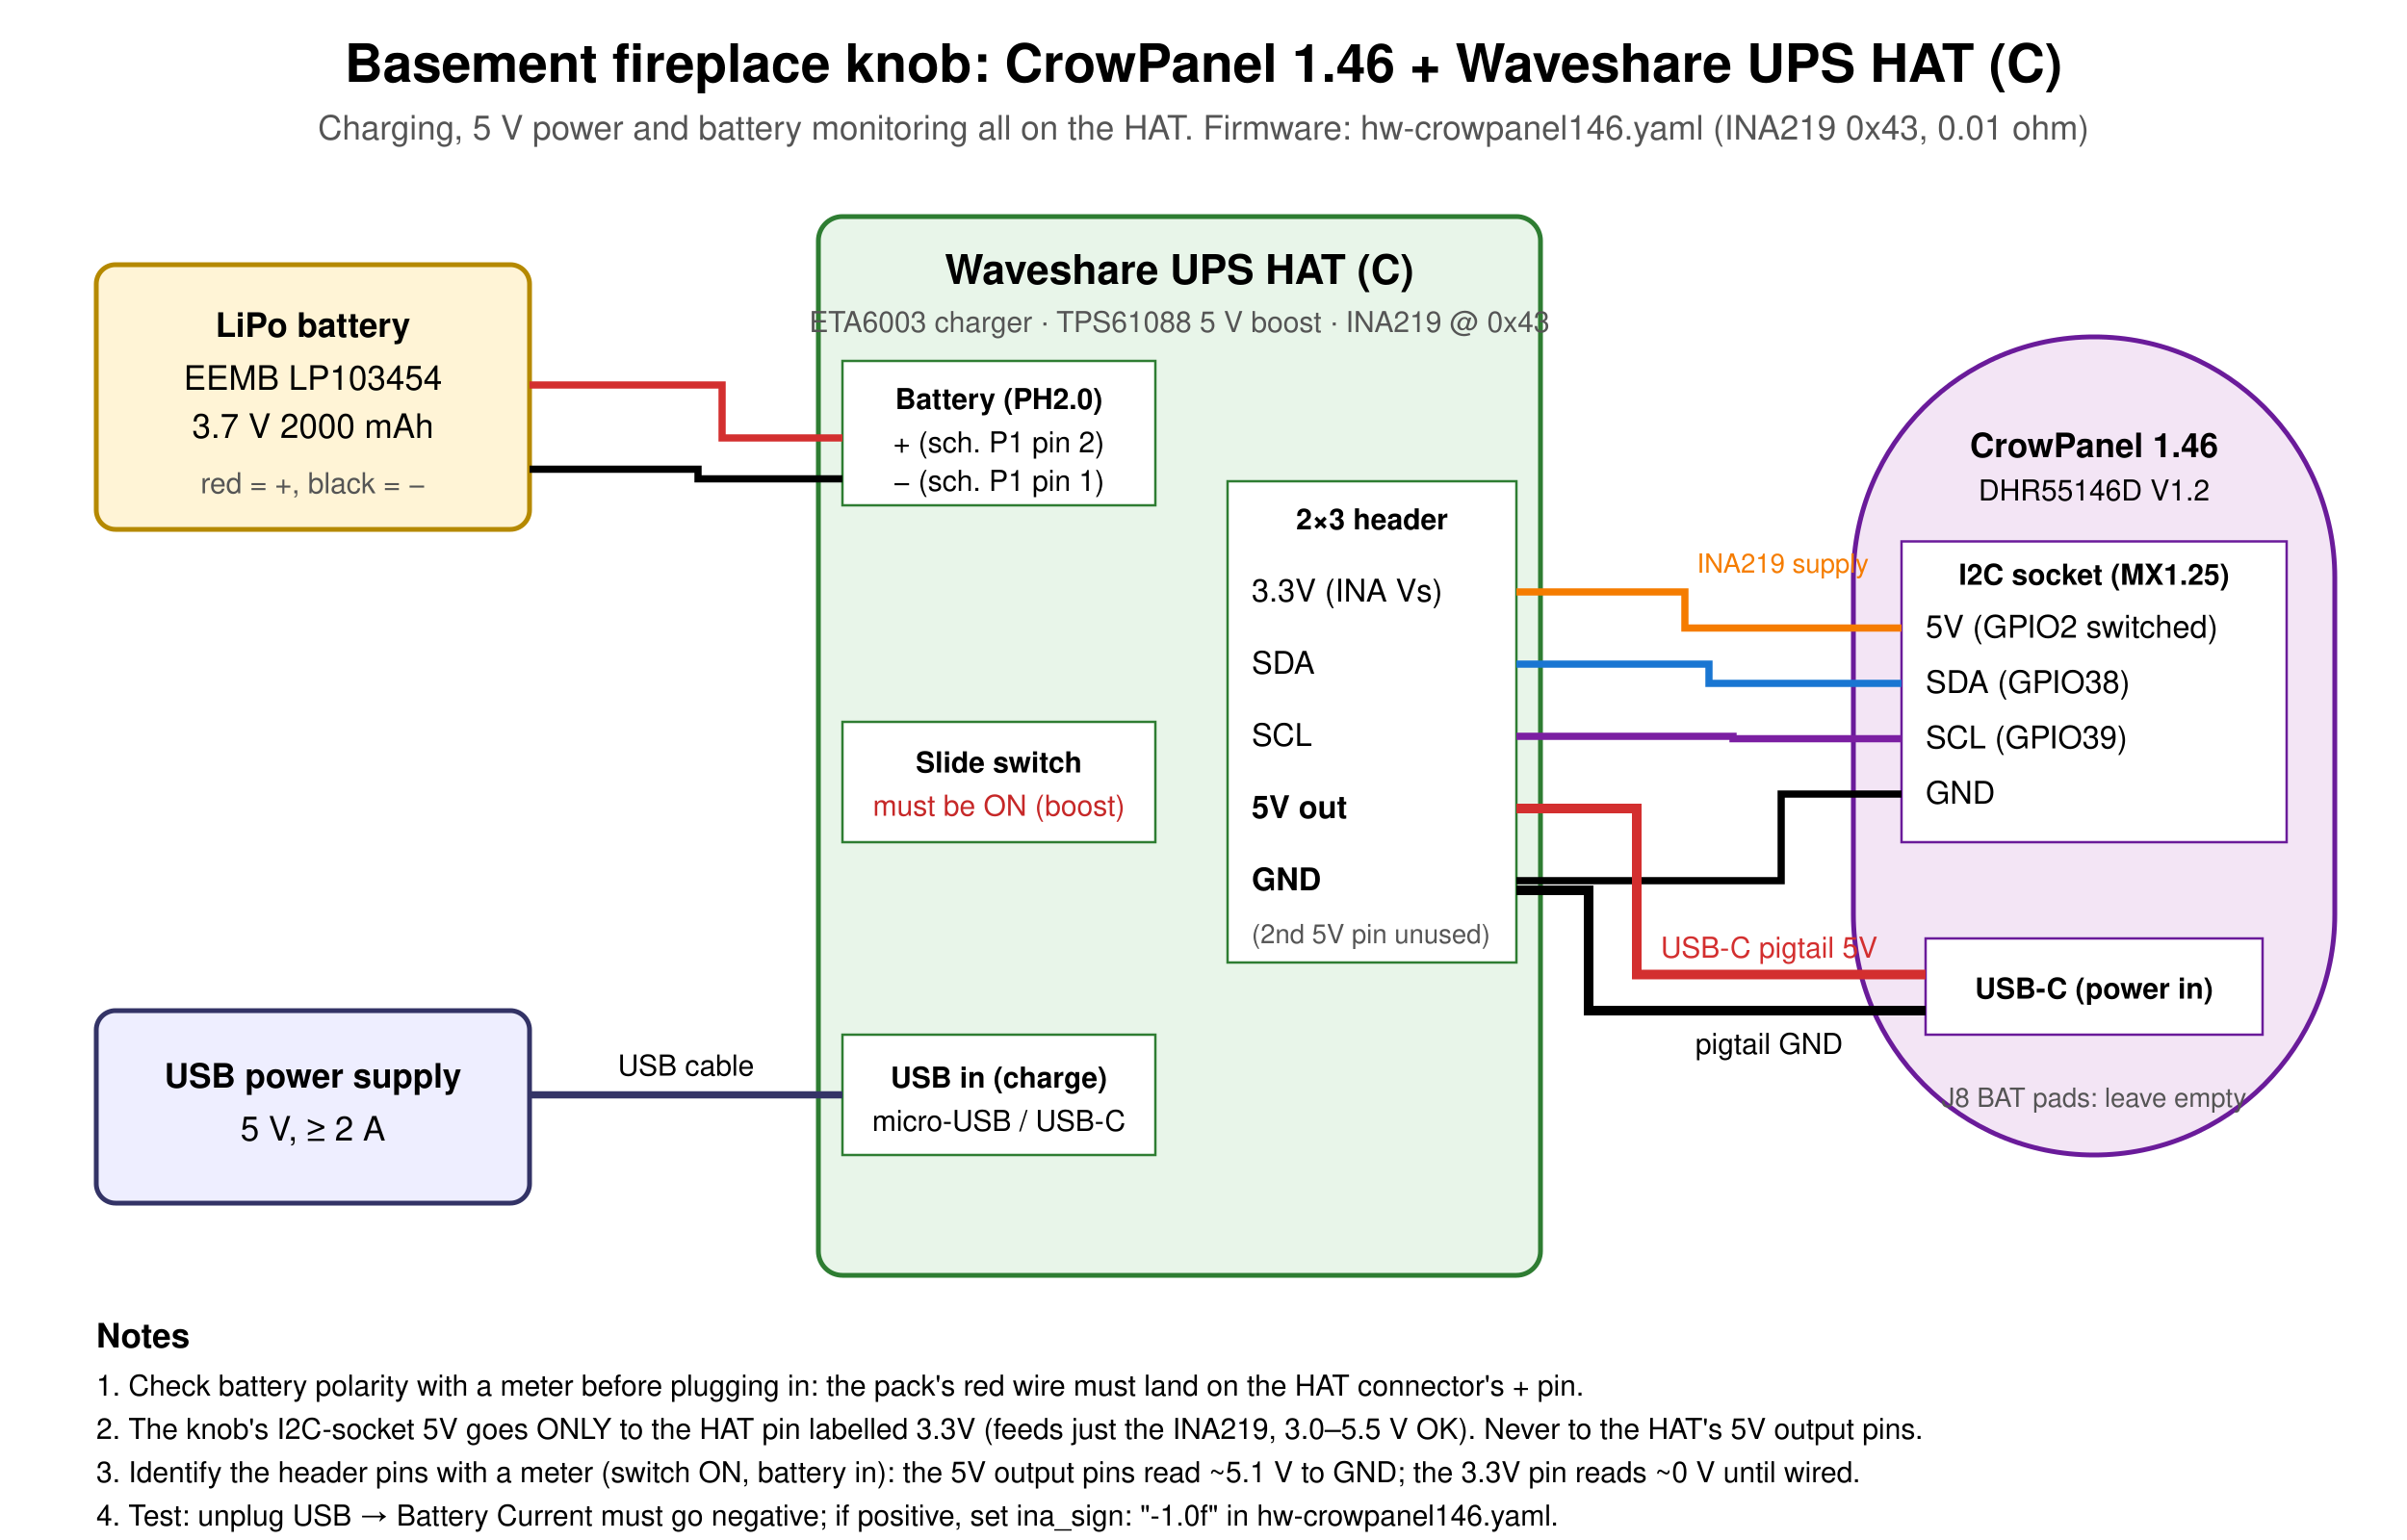
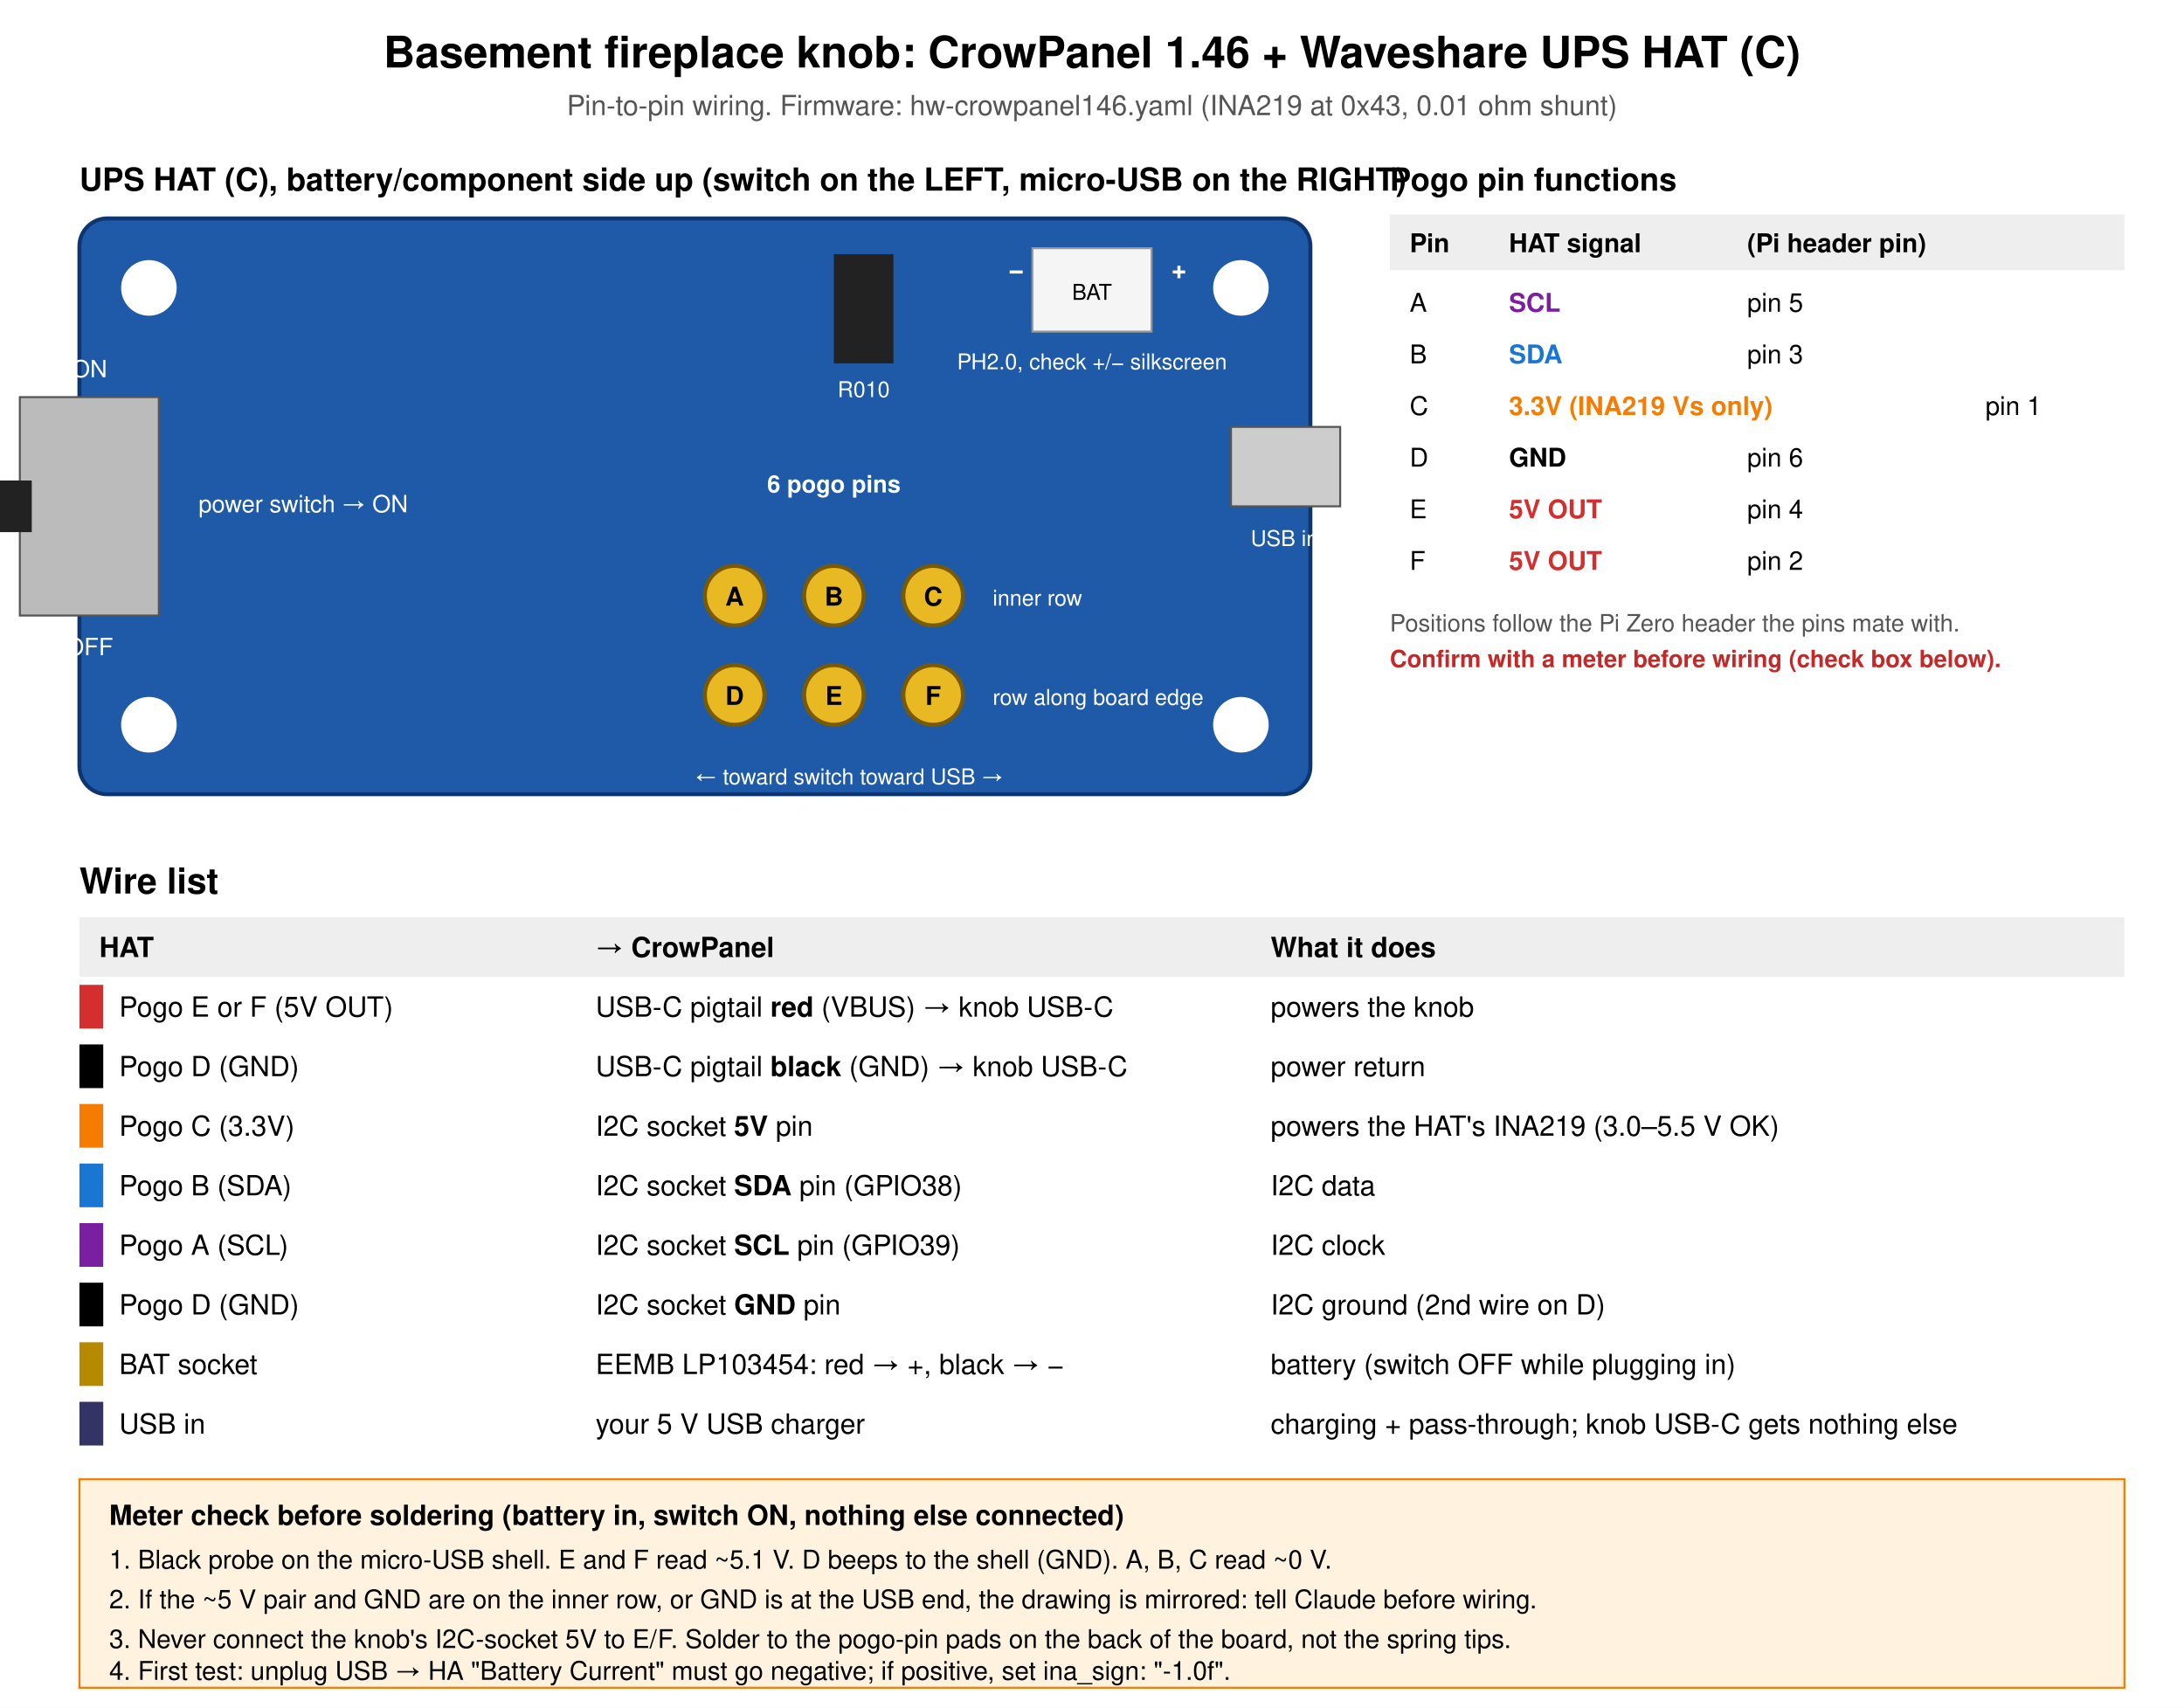
- <svg xmlns="http://www.w3.org/2000/svg" width="1000" height="640" viewBox="0 0 1000 640" font-family="Helvetica, Arial, sans-serif" font-size="14">
-   <rect width="1000" height="640" fill="#ffffff" />
-   <text x="500" y="34" text-anchor="middle" font-size="22" font-weight="bold">Basement fireplace knob: CrowPanel 1.46 + Waveshare UPS HAT (C)</text>
-   <text x="500" y="58" text-anchor="middle" fill="#555">Charging, 5 V power and battery monitoring all on the HAT. Firmware: hw-crowpanel146.yaml (INA219 0x43, 0.01 ohm)</text>
-   <rect x="40" y="110" width="180" height="110" rx="8" fill="#fff4d6" stroke="#b58900" stroke-width="2" />
-   <text x="130" y="140" text-anchor="middle" font-weight="bold">LiPo battery</text>
-   <text x="130" y="162" text-anchor="middle">EEMB LP103454</text>
-   <text x="130" y="182" text-anchor="middle">3.7 V 2000 mAh</text>
-   <text x="130" y="205" text-anchor="middle" fill="#555" font-size="12">red = +, black = −</text>
-   <rect x="40" y="420" width="180" height="80" rx="8" fill="#eef" stroke="#336" stroke-width="2" />
-   <text x="130" y="452" text-anchor="middle" font-weight="bold">USB power supply</text>
-   <text x="130" y="474" text-anchor="middle">5 V, ≥ 2 A</text>
-   <rect x="340" y="90" width="300" height="440" rx="10" fill="#e8f5e9" stroke="#2e7d32" stroke-width="2" />
-   <text x="490" y="118" text-anchor="middle" font-weight="bold" font-size="17">Waveshare UPS HAT (C)</text>
-   <text x="490" y="138" text-anchor="middle" fill="#555" font-size="12">ETA6003 charger · TPS61088 5 V boost · INA219 @ 0x43</text>
-   <rect x="350" y="150" width="130" height="60" fill="#fff" stroke="#2e7d32" />
-   <text x="415" y="170" text-anchor="middle" font-size="12" font-weight="bold">Battery (PH2.0)</text>
-   <text x="415" y="188" text-anchor="middle" font-size="12">+ (sch. P1 pin 2)</text>
-   <text x="415" y="204" text-anchor="middle" font-size="12">− (sch. P1 pin 1)</text>
-   <rect x="350" y="430" width="130" height="50" fill="#fff" stroke="#2e7d32" />
-   <text x="415" y="452" text-anchor="middle" font-size="12" font-weight="bold">USB in (charge)</text>
-   <text x="415" y="470" text-anchor="middle" font-size="12">micro-USB / USB-C</text>
-   <rect x="350" y="300" width="130" height="50" fill="#fff" stroke="#2e7d32" />
-   <text x="415" y="321" text-anchor="middle" font-size="12" font-weight="bold">Slide switch</text>
-   <text x="415" y="339" text-anchor="middle" font-size="12" fill="#c62828">must be ON (boost)</text>
-   <rect x="510" y="200" width="120" height="200" fill="#fff" stroke="#2e7d32" />
-   <text x="570" y="220" text-anchor="middle" font-size="12" font-weight="bold">2×3 header</text>
-   <text x="520" y="250" font-size="13">3.3V (INA Vs)</text>
-   <text x="520" y="280" font-size="13">SDA</text>
-   <text x="520" y="310" font-size="13">SCL</text>
-   <text x="520" y="340" font-size="13" font-weight="bold">5V out</text>
-   <text x="520" y="370" font-size="13" font-weight="bold">GND</text>
-   <text x="520" y="392" font-size="11" fill="#555">(2nd 5V pin unused)</text>
-   <rect x="770" y="140" width="200" height="340" rx="100" fill="#f3e5f5" stroke="#6a1b9a" stroke-width="2" />
-   <text x="870" y="190" text-anchor="middle" font-weight="bold">CrowPanel 1.46</text>
-   <text x="870" y="208" text-anchor="middle" font-size="12">DHR55146D V1.2</text>
-   <rect x="790" y="225" width="160" height="125" fill="#fff" stroke="#6a1b9a" />
-   <text x="870" y="243" text-anchor="middle" font-size="12" font-weight="bold">I2C socket (MX1.25)</text>
-   <text x="800" y="265" font-size="13">5V (GPIO2 switched)</text>
-   <text x="800" y="288" font-size="13">SDA (GPIO38)</text>
-   <text x="800" y="311" font-size="13">SCL (GPIO39)</text>
-   <text x="800" y="334" font-size="13">GND</text>
-   <rect x="800" y="390" width="140" height="40" fill="#fff" stroke="#6a1b9a" />
-   <text x="870" y="415" text-anchor="middle" font-size="12" font-weight="bold">USB-C (power in)</text>
-   <text x="870" y="460" text-anchor="middle" font-size="11" fill="#555">J8 BAT pads: leave empty</text>
-   <polyline points="220,160 300,160 300,182 350,182" fill="none" stroke="#d32f2f" stroke-width="3" />
-   <polyline points="220,195 290,195 290,199 350,199" fill="none" stroke="#000" stroke-width="3" />
-   <line x1="220" y1="455" x2="350" y2="455" stroke="#336" stroke-width="3" />
-   <text x="285" y="447" text-anchor="middle" font-size="12">USB cable</text>
-   <polyline points="790,261 700,261 700,246 630,246" fill="none" stroke="#f57c00" stroke-width="3" />
-   <text x="705" y="238" font-size="11" fill="#f57c00">INA219 supply</text>
-   <polyline points="790,284 710,284 710,276 630,276" fill="none" stroke="#1976d2" stroke-width="3" />
-   <polyline points="790,307 720,307 720,306 630,306" fill="none" stroke="#7b1fa2" stroke-width="3" />
-   <polyline points="790,330 740,330 740,366 630,366" fill="none" stroke="#000" stroke-width="3" />
-   <polyline points="630,336 680,336 680,405 800,405" fill="none" stroke="#d32f2f" stroke-width="4" />
-   <polyline points="630,370 660,370 660,420 800,420" fill="none" stroke="#000" stroke-width="4" />
-   <text x="735" y="398" text-anchor="middle" font-size="12" fill="#d32f2f">USB-C pigtail 5V</text>
-   <text x="735" y="438" text-anchor="middle" font-size="12">pigtail GND</text>
-   <text x="40" y="560" font-weight="bold">Notes</text>
-   <text x="40" y="580" font-size="12">1. Check battery polarity with a meter before plugging in: the pack's red wire must land on the HAT connector's + pin.</text>
-   <text x="40" y="598" font-size="12">2. The knob's I2C-socket 5V goes ONLY to the HAT pin labelled 3.3V (feeds just the INA219, 3.0–5.5 V OK). Never to the HAT's 5V output pins.</text>
-   <text x="40" y="616" font-size="12">3. Identify the header pins with a meter (switch ON, battery in): the 5V output pins read ~5.1 V to GND; the 3.3V pin reads ~0 V until wired.</text>
-   <text x="40" y="634" font-size="12">4. Test: unplug USB → Battery Current must go negative; if positive, set ina_sign: "-1.0f" in hw-crowpanel146.yaml.</text>
+ <svg xmlns="http://www.w3.org/2000/svg" width="1100" height="860" viewBox="0 0 1100 860" font-family="Helvetica, Arial, sans-serif" font-size="14">
+   <rect width="1100" height="860" fill="#ffffff" />
+   <text x="550" y="34" text-anchor="middle" font-size="22" font-weight="bold">Basement fireplace knob: CrowPanel 1.46 + Waveshare UPS HAT (C)</text>
+   <text x="550" y="58" text-anchor="middle" fill="#555">Pin-to-pin wiring. Firmware: hw-crowpanel146.yaml (INA219 at 0x43, 0.01 ohm shunt)</text>
+   <text x="40" y="96" font-weight="bold" font-size="16">UPS HAT (C), battery/component side up (switch on the LEFT, micro-USB on the RIGHT)</text>
+   <rect x="40" y="110" width="620" height="290" rx="14" fill="#1e5aa8" stroke="#0d3570" stroke-width="2" />
+   <circle cx="75" cy="145" r="14" fill="#fff" />
+   <circle cx="625" cy="145" r="14" fill="#fff" />
+   <circle cx="75" cy="365" r="14" fill="#fff" />
+   <circle cx="625" cy="365" r="14" fill="#fff" />
+   <rect x="10" y="200" width="70" height="110" fill="#bbb" stroke="#555" />
+   <rect x="0" y="242" width="16" height="26" fill="#222" />
+   <text x="45" y="190" text-anchor="middle" fill="#fff" font-size="12">ON</text>
+   <text x="45" y="330" text-anchor="middle" fill="#fff" font-size="12">OFF</text>
+   <text x="100" y="258" fill="#fff" font-size="12">power switch → ON</text>
+   <rect x="520" y="125" width="60" height="42" fill="#f5f5f5" stroke="#999" />
+   <text x="550" y="151" text-anchor="middle" font-size="11">BAT</text>
+   <text x="590" y="140" fill="#fff" font-size="13" font-weight="bold">+</text>
+   <text x="508" y="140" fill="#fff" font-size="13" font-weight="bold">−</text>
+   <text x="550" y="186" text-anchor="middle" fill="#fff" font-size="11">PH2.0, check +/− silkscreen</text>
+   <rect x="420" y="128" width="30" height="55" fill="#222" />
+   <text x="435" y="200" text-anchor="middle" fill="#fff" font-size="11">R010</text>
+   <rect x="620" y="215" width="55" height="40" fill="#ccc" stroke="#555" />
+   <text x="647" y="275" text-anchor="middle" fill="#fff" font-size="11">USB in</text>
+   <text x="420" y="248" text-anchor="middle" fill="#fff" font-size="12" font-weight="bold">6 pogo pins</text>
+   <circle cx="370" cy="300" r="15" fill="#e8b923" stroke="#7a5a00" stroke-width="2" />
+   <circle cx="420" cy="300" r="15" fill="#e8b923" stroke="#7a5a00" stroke-width="2" />
+   <circle cx="470" cy="300" r="15" fill="#e8b923" stroke="#7a5a00" stroke-width="2" />
+   <circle cx="370" cy="350" r="15" fill="#e8b923" stroke="#7a5a00" stroke-width="2" />
+   <circle cx="420" cy="350" r="15" fill="#e8b923" stroke="#7a5a00" stroke-width="2" />
+   <circle cx="470" cy="350" r="15" fill="#e8b923" stroke="#7a5a00" stroke-width="2" />
+   <text x="370" y="305" text-anchor="middle" font-size="13" font-weight="bold">A</text>
+   <text x="420" y="305" text-anchor="middle" font-size="13" font-weight="bold">B</text>
+   <text x="470" y="305" text-anchor="middle" font-size="13" font-weight="bold">C</text>
+   <text x="370" y="355" text-anchor="middle" font-size="13" font-weight="bold">D</text>
+   <text x="420" y="355" text-anchor="middle" font-size="13" font-weight="bold">E</text>
+   <text x="470" y="355" text-anchor="middle" font-size="13" font-weight="bold">F</text>
+   <text x="500" y="305" fill="#fff" font-size="11">inner row</text>
+   <text x="500" y="355" fill="#fff" font-size="11">row along board edge</text>
+   <text x="350" y="395" fill="#fff" font-size="11">← toward switch          toward USB →</text>
+   <text x="700" y="96" font-weight="bold" font-size="16">Pogo pin functions</text>
+   <g font-size="13">
+     <rect x="700" y="108" width="370" height="28" fill="#eee" />
+     <text x="710" y="127" font-weight="bold">Pin</text>
+     <text x="760" y="127" font-weight="bold">HAT signal</text>
+     <text x="880" y="127" font-weight="bold">(Pi header pin)</text>
+     <text x="710" y="157">A</text>
+     <text x="760" y="157" fill="#7b1fa2" font-weight="bold">SCL</text>
+     <text x="880" y="157">pin 5</text>
+     <text x="710" y="183">B</text>
+     <text x="760" y="183" fill="#1976d2" font-weight="bold">SDA</text>
+     <text x="880" y="183">pin 3</text>
+     <text x="710" y="209">C</text>
+     <text x="760" y="209" fill="#f57c00" font-weight="bold">3.3V (INA219 Vs only)</text>
+     <text x="1000" y="209">pin 1</text>
+     <text x="710" y="235">D</text>
+     <text x="760" y="235" font-weight="bold">GND</text>
+     <text x="880" y="235">pin 6</text>
+     <text x="710" y="261">E</text>
+     <text x="760" y="261" fill="#d32f2f" font-weight="bold">5V OUT</text>
+     <text x="880" y="261">pin 4</text>
+     <text x="710" y="287">F</text>
+     <text x="760" y="287" fill="#d32f2f" font-weight="bold">5V OUT</text>
+     <text x="880" y="287">pin 2</text>
+   </g>
+   <text x="700" y="318" font-size="12" fill="#555">Positions follow the Pi Zero header the pins mate with.</text>
+   <text x="700" y="336" font-size="12" fill="#c62828" font-weight="bold">Confirm with a meter before wiring (check box below).</text>
+   <text x="40" y="450" font-weight="bold" font-size="18">Wire list</text>
+   <g font-size="14">
+     <rect x="40" y="462" width="1030" height="30" fill="#eee" />
+     <text x="50" y="482" font-weight="bold">HAT</text>
+     <text x="300" y="482" font-weight="bold">→ CrowPanel</text>
+     <text x="640" y="482" font-weight="bold">What it does</text>
+     <rect x="40" y="496" width="12" height="22" fill="#d32f2f" />
+     <text x="60" y="512">Pogo E or F  (5V OUT)</text>
+     <text x="300" y="512">USB-C pigtail <tspan font-weight="bold">red</tspan> (VBUS) → knob USB-C</text>
+     <text x="640" y="512">powers the knob</text>
+     <rect x="40" y="526" width="12" height="22" fill="#000" />
+     <text x="60" y="542">Pogo D  (GND)</text>
+     <text x="300" y="542">USB-C pigtail <tspan font-weight="bold">black</tspan> (GND) → knob USB-C</text>
+     <text x="640" y="542">power return</text>
+     <rect x="40" y="556" width="12" height="22" fill="#f57c00" />
+     <text x="60" y="572">Pogo C  (3.3V)</text>
+     <text x="300" y="572">I2C socket <tspan font-weight="bold">5V</tspan> pin</text>
+     <text x="640" y="572">powers the HAT's INA219 (3.0–5.5 V OK)</text>
+     <rect x="40" y="586" width="12" height="22" fill="#1976d2" />
+     <text x="60" y="602">Pogo B  (SDA)</text>
+     <text x="300" y="602">I2C socket <tspan font-weight="bold">SDA</tspan> pin (GPIO38)</text>
+     <text x="640" y="602">I2C data</text>
+     <rect x="40" y="616" width="12" height="22" fill="#7b1fa2" />
+     <text x="60" y="632">Pogo A  (SCL)</text>
+     <text x="300" y="632">I2C socket <tspan font-weight="bold">SCL</tspan> pin (GPIO39)</text>
+     <text x="640" y="632">I2C clock</text>
+     <rect x="40" y="646" width="12" height="22" fill="#000" />
+     <text x="60" y="662">Pogo D  (GND)</text>
+     <text x="300" y="662">I2C socket <tspan font-weight="bold">GND</tspan> pin</text>
+     <text x="640" y="662">I2C ground (2nd wire on D)</text>
+     <rect x="40" y="676" width="12" height="22" fill="#b58900" />
+     <text x="60" y="692">BAT socket</text>
+     <text x="300" y="692">EEMB LP103454: red → +, black → −</text>
+     <text x="640" y="692">battery (switch OFF while plugging in)</text>
+     <rect x="40" y="706" width="12" height="22" fill="#336" />
+     <text x="60" y="722">USB in</text>
+     <text x="300" y="722">your 5 V USB charger</text>
+     <text x="640" y="722">charging + pass-through; knob USB-C gets nothing else</text>
+   </g>
+   <rect x="40" y="745" width="1030" height="105" fill="#fff3e0" stroke="#f57c00" />
+   <text x="55" y="768" font-weight="bold">Meter check before soldering (battery in, switch ON, nothing else connected)</text>
+   <text x="55" y="790" font-size="13">1. Black probe on the micro-USB shell. E and F read ~5.1 V. D beeps to the shell (GND). A, B, C read ~0 V.</text>
+   <text x="55" y="810" font-size="13">2. If the ~5 V pair and GND are on the inner row, or GND is at the USB end, the drawing is mirrored: tell Claude before wiring.</text>
+   <text x="55" y="830" font-size="13">3. Never connect the knob's I2C-socket 5V to E/F. Solder to the pogo-pin pads on the back of the board, not the spring tips.</text>
+   <text x="55" y="846" font-size="13">4. First test: unplug USB → HA "Battery Current" must go negative; if positive, set ina_sign: "-1.0f".</text>
</svg>
